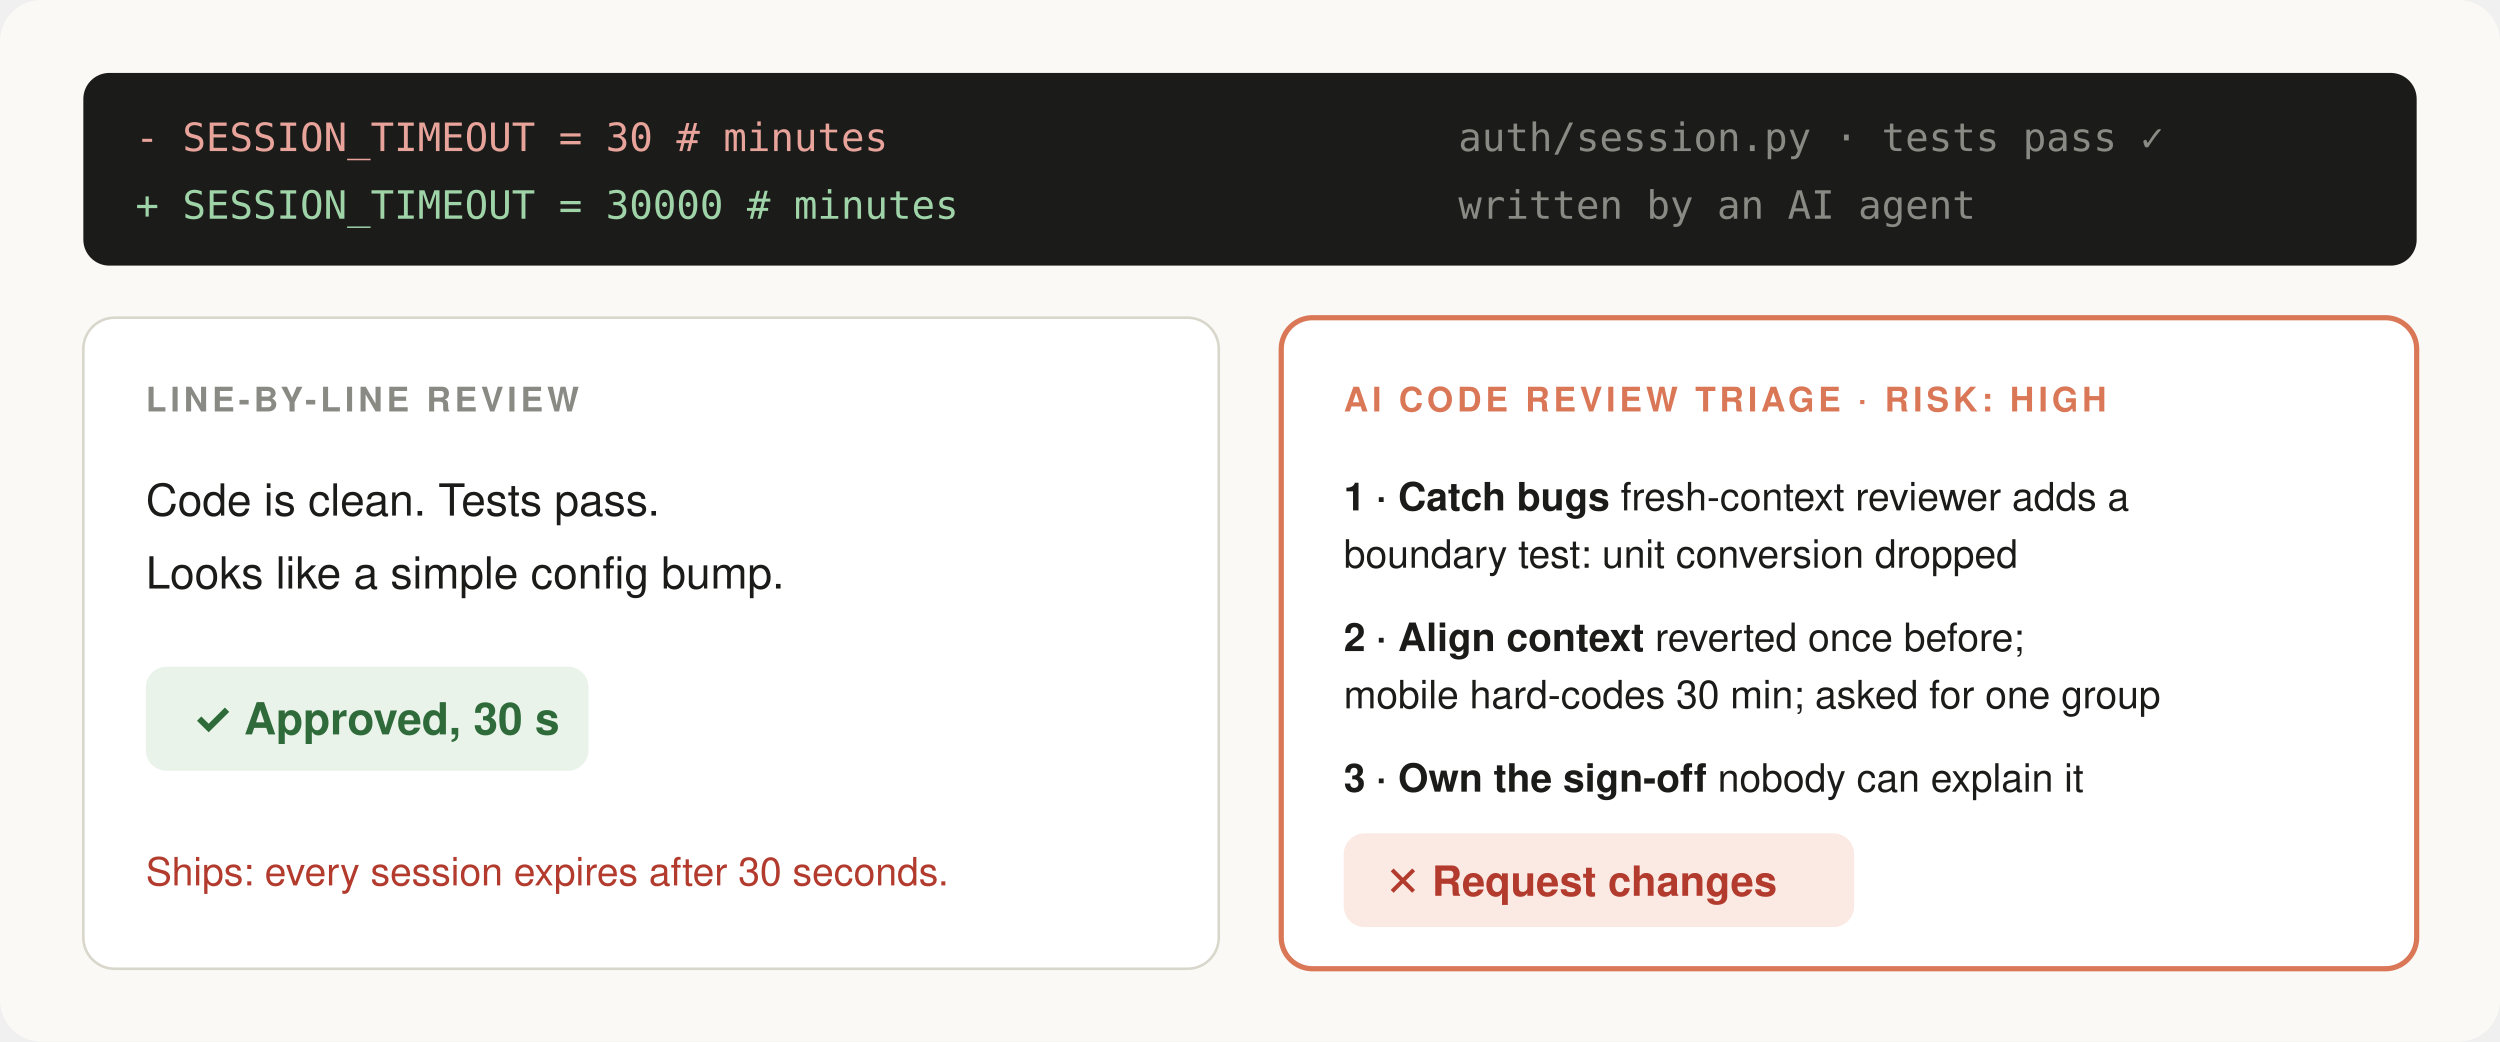
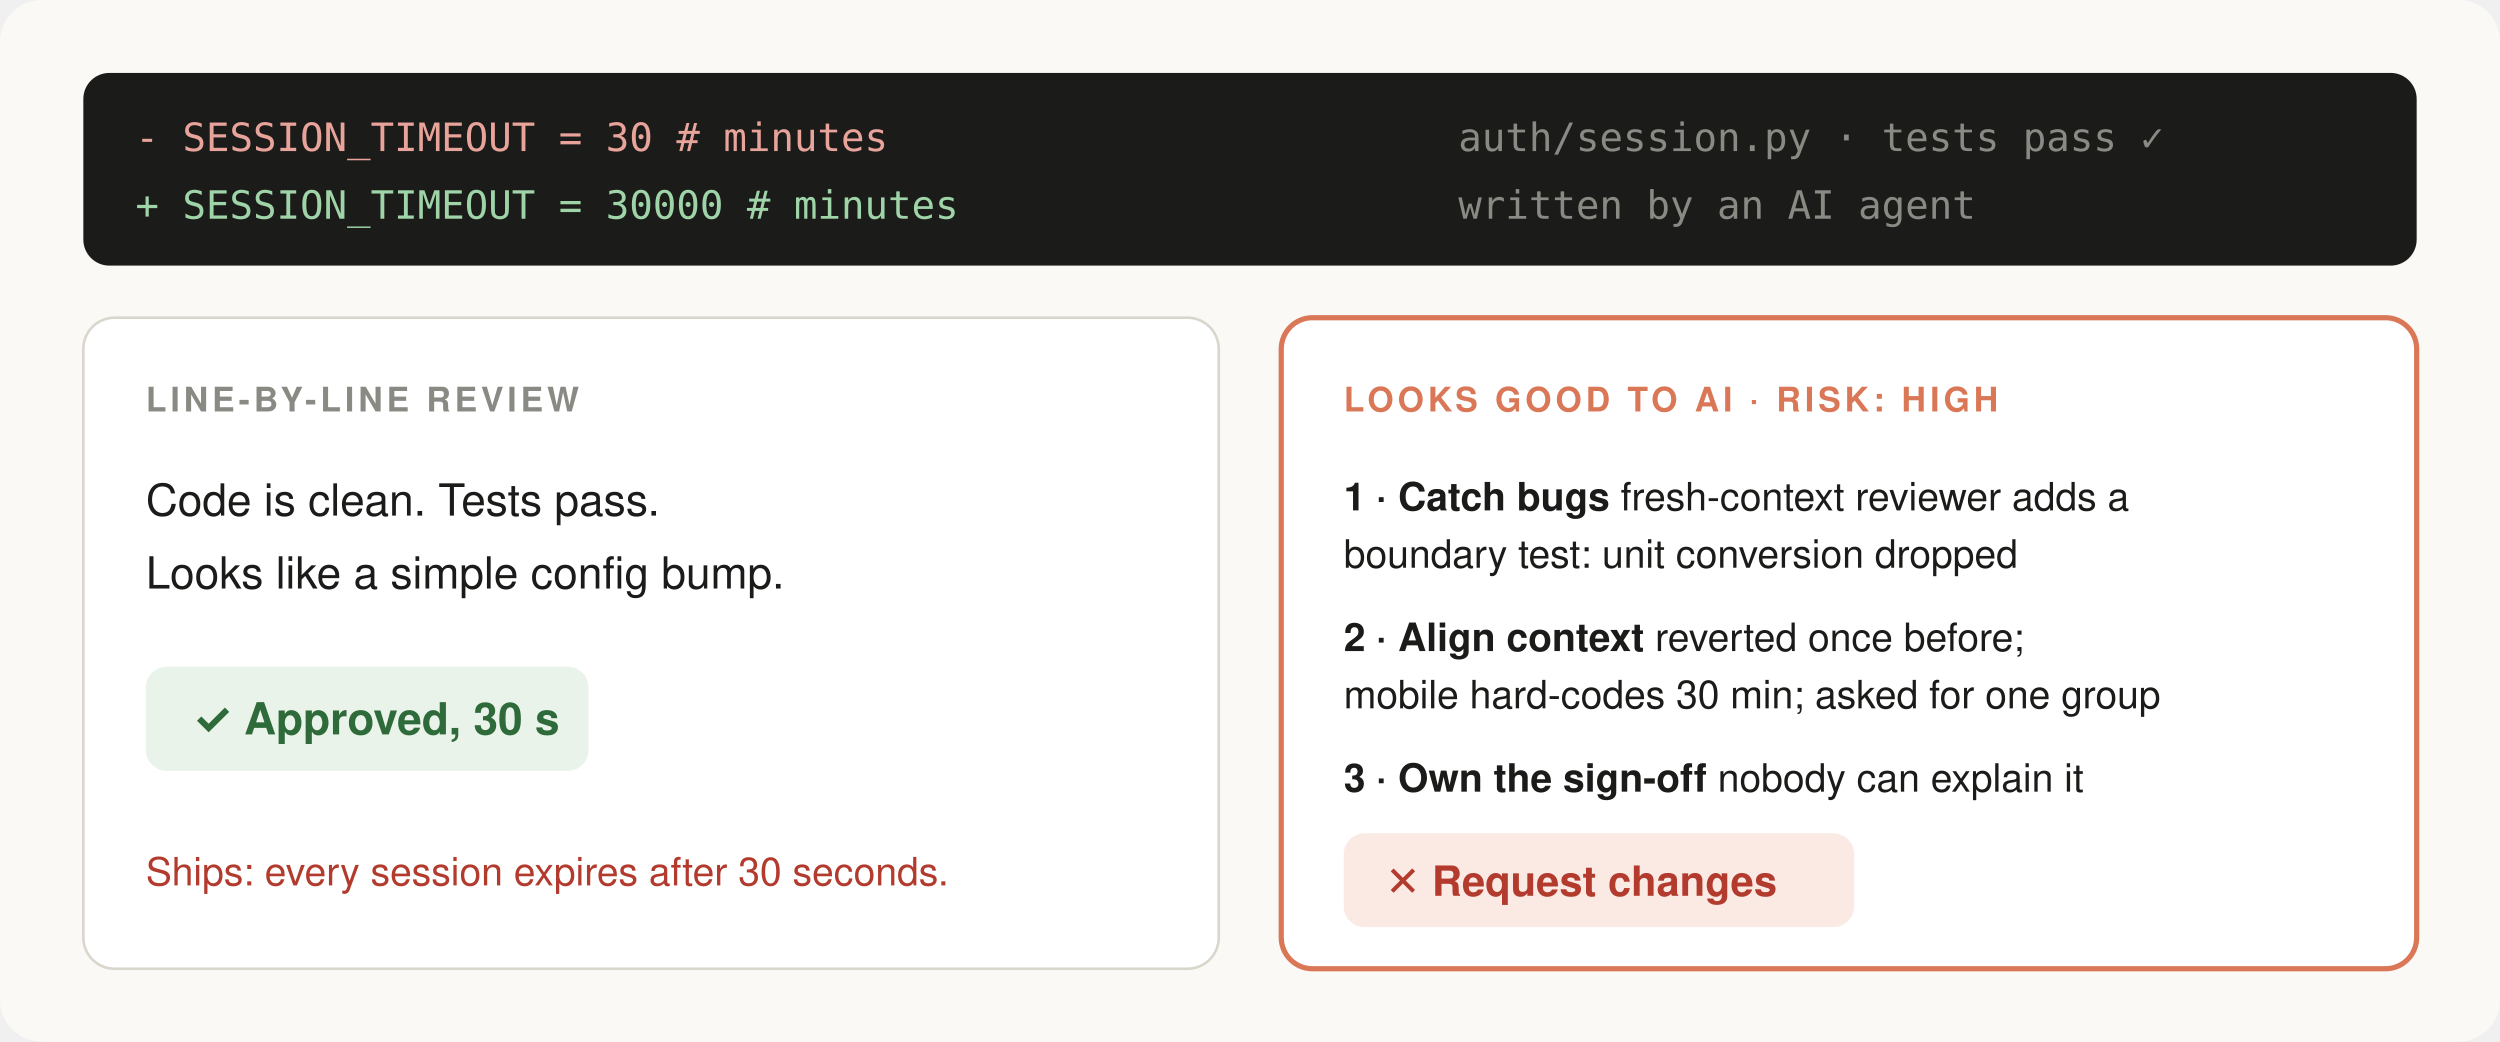
<svg xmlns="http://www.w3.org/2000/svg" viewBox="0 0 960 400" width="960" height="400" font-family="ui-sans-serif, -apple-system, Segoe UI, Helvetica, Arial, sans-serif">
  <rect width="960" height="400" rx="16" fill="#faf9f5" />
  <g font-family="ui-monospace, SFMono-Regular, Menlo, Consolas, monospace" font-size="15">
    <rect x="32" y="28" width="896" height="74" rx="10" fill="#1b1b19" />
    <text x="52" y="58" fill="#e8a39b">-  SESSION_TIMEOUT = 30            # minutes</text>
    <text x="52" y="84" fill="#9fd3a8">+  SESSION_TIMEOUT = 30000         # minutes</text>
    <text x="560" y="58" fill="#8a8a85">auth/session.py · tests pass ✓</text>
    <text x="560" y="84" fill="#8a8a85">written by an AI agent</text>
  </g>
  <rect x="32" y="122" width="436" height="250" rx="12" fill="#ffffff" stroke="#d9d6cc" />
  <text x="56" y="158" font-size="13" font-weight="700" fill="#8a8a85" letter-spacing="1.5">LINE-BY-LINE REVIEW</text>
  <text x="56" y="198" font-size="17" fill="#1b1b19">Code is clean. Tests pass.</text>
  <text x="56" y="226" font-size="17" fill="#1b1b19">Looks like a simple config bump.</text>
  <rect x="56" y="256" width="170" height="40" rx="8" fill="#e9f3ea" />
  <text x="74" y="282" font-size="17" font-weight="700" fill="#2f6b3a">✓ Approved, 30 s</text>
  <text x="56" y="340" font-size="15" fill="#b23b2e">Ships: every session expires after 30 seconds.</text>
  <rect x="492" y="122" width="436" height="250" rx="12" fill="#ffffff" stroke="#d97757" stroke-width="2" />
-   <text x="516" y="158" font-size="13" font-weight="700" fill="#d97757" letter-spacing="1.5">AI CODE REVIEW TRIAGE · RISK: HIGH</text>
+   <text x="516" y="158" font-size="13" font-weight="700" fill="#d97757" letter-spacing="1.5">LOOKS GOOD TO AI · RISK: HIGH</text>
  <text x="516" y="196" font-size="15" fill="#1b1b19">
    <tspan font-weight="700">1 · Catch bugs</tspan>  fresh-context reviewer adds a</text>
  <text x="516" y="218" font-size="15" fill="#1b1b19">boundary test: unit conversion dropped</text>
  <text x="516" y="250" font-size="15" fill="#1b1b19">
    <tspan font-weight="700">2 · Align context</tspan>  reverted once before;</text>
  <text x="516" y="272" font-size="15" fill="#1b1b19">mobile hard-codes 30 min; asked for one group</text>
  <text x="516" y="304" font-size="15" fill="#1b1b19">
    <tspan font-weight="700">3 · Own the sign-off</tspan>  nobody can explain it</text>
  <rect x="516" y="320" width="196" height="36" rx="8" fill="#fbe9e4" />
  <text x="532" y="344" font-size="16" font-weight="700" fill="#b23b2e">✕ Request changes</text>
</svg>
